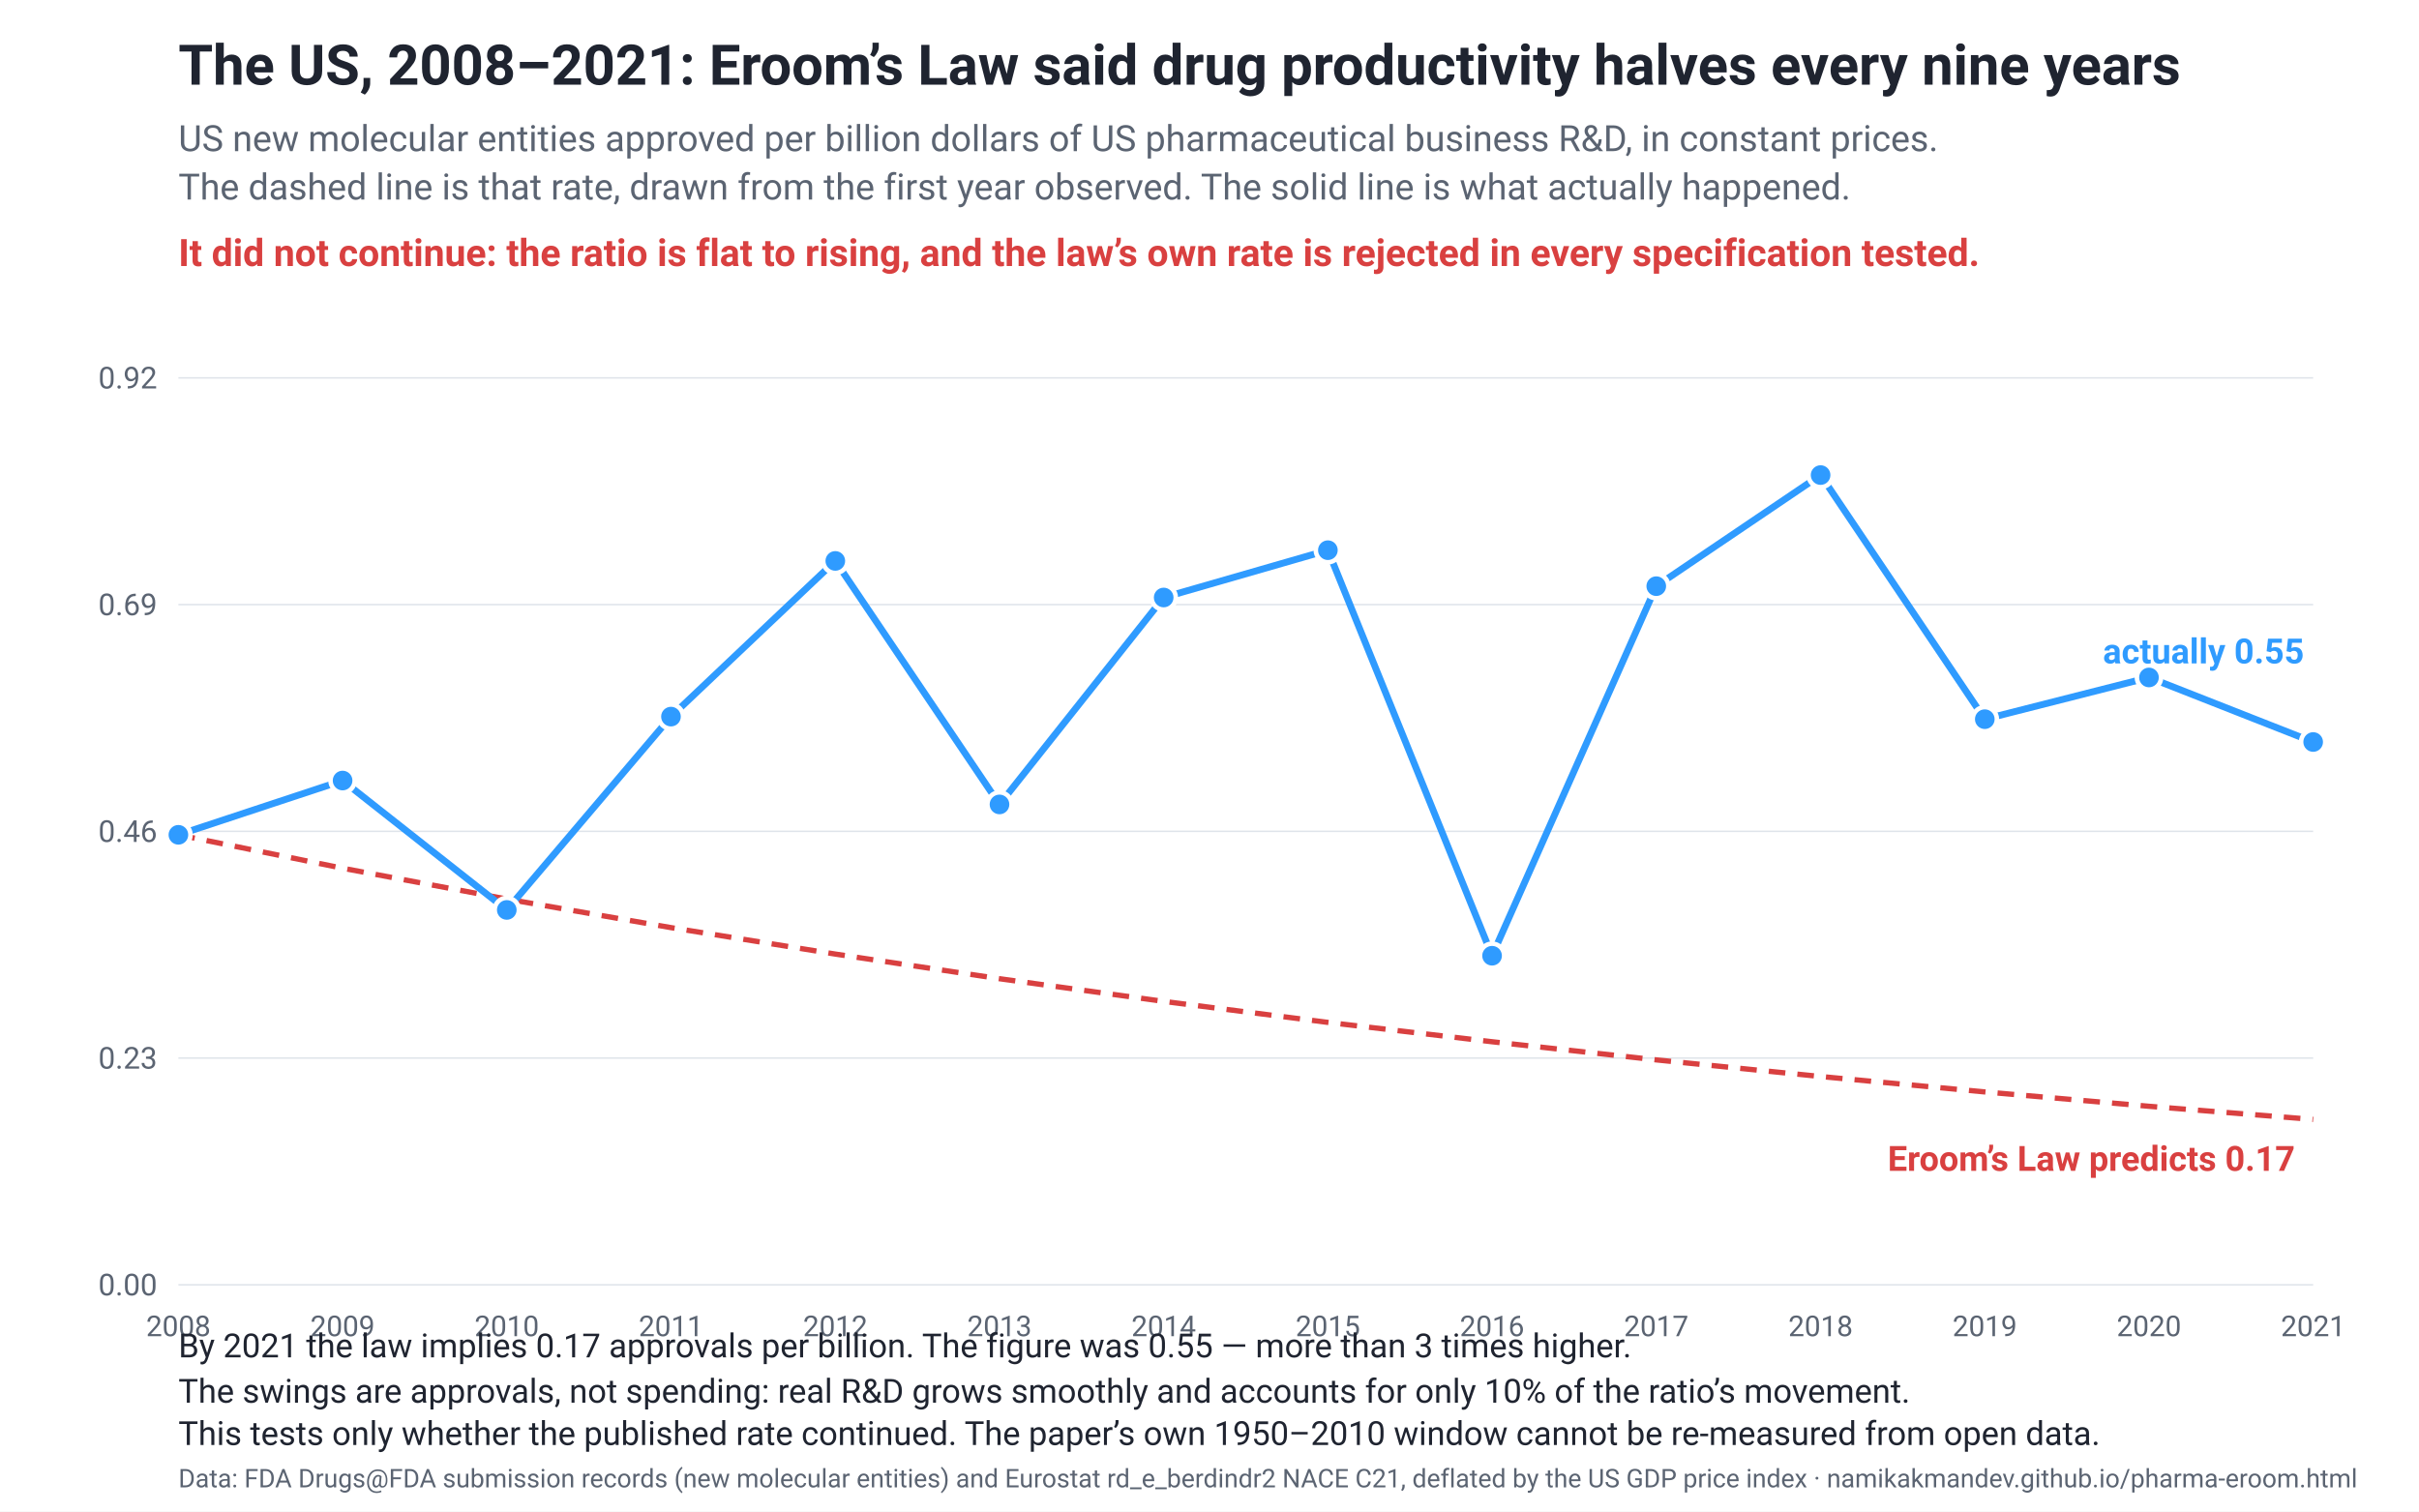
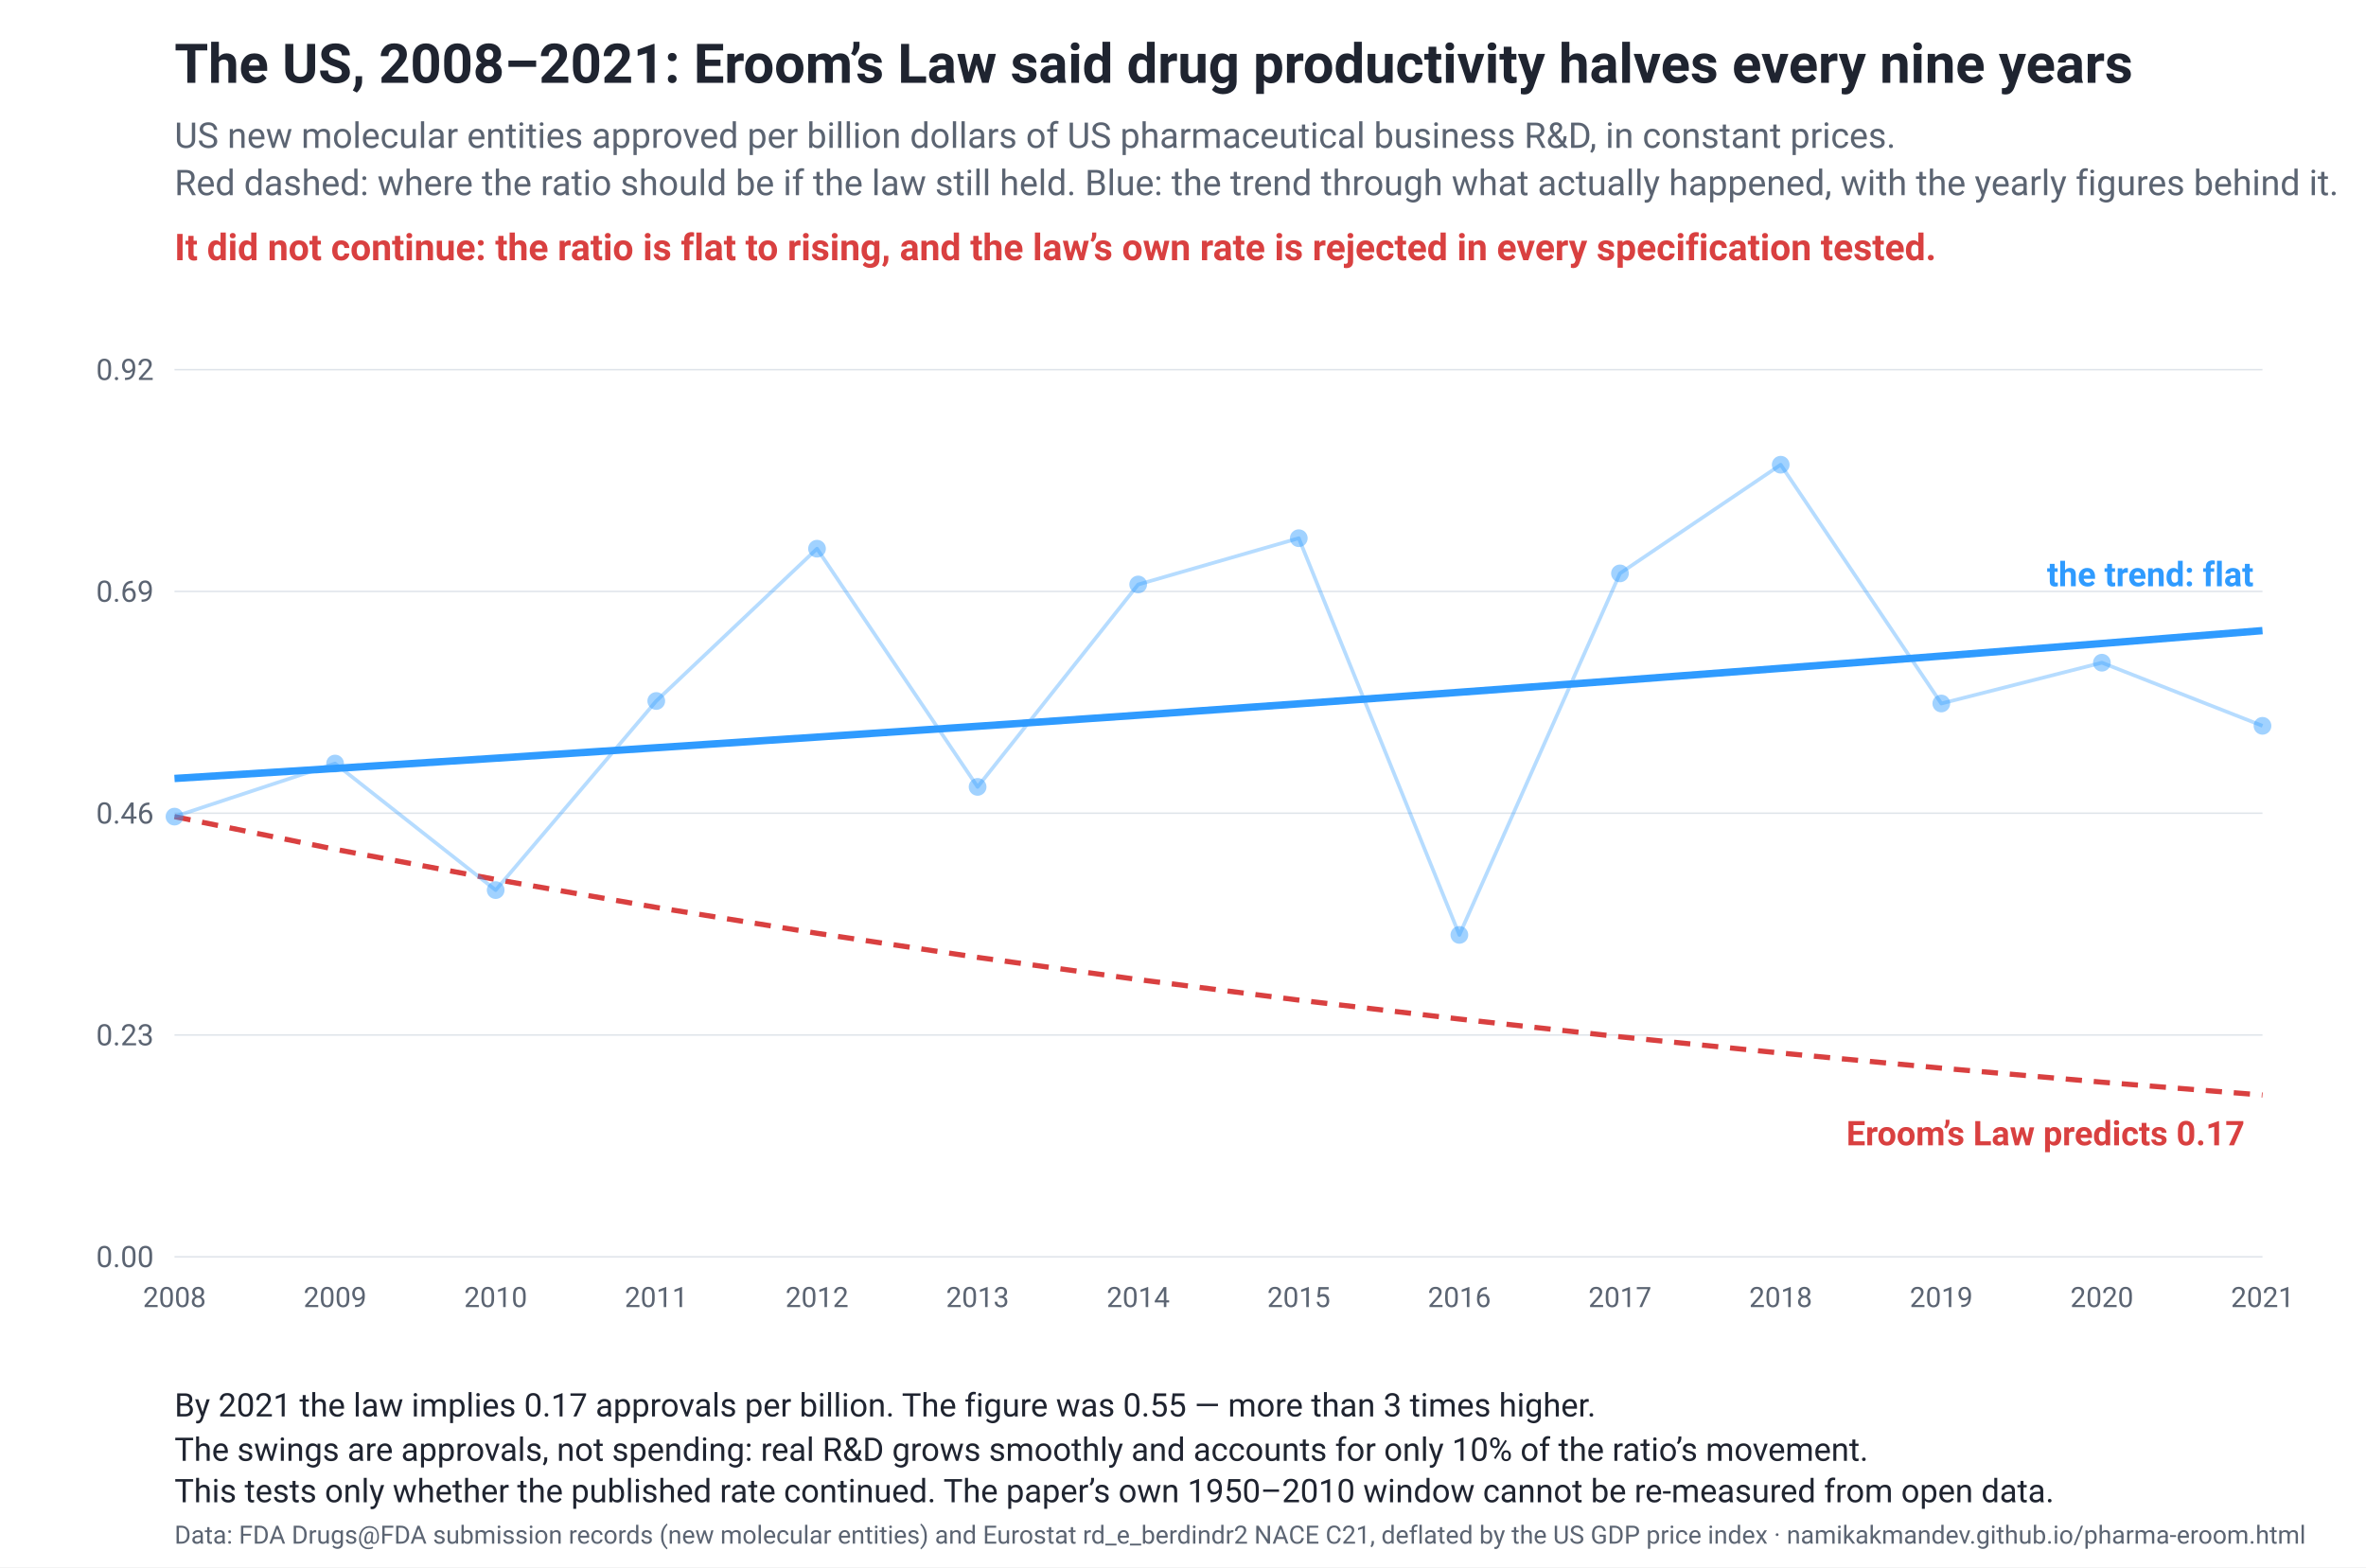
- <svg xmlns="http://www.w3.org/2000/svg" width="1600" height="1000" viewBox="0 0 1600 1000" font-family="-apple-system,BlinkMacSystemFont,'Segoe UI',Roboto,'Helvetica Neue',Arial,sans-serif">
-   <rect width="1600" height="1000" fill="#fff" />
+ <svg xmlns="http://www.w3.org/2000/svg" width="1600" height="1060" viewBox="0 0 1600 1060" font-family="-apple-system,BlinkMacSystemFont,'Segoe UI',Roboto,'Helvetica Neue',Arial,sans-serif">
+   <rect width="1600" height="1060" fill="#fff" />
  <text x="118" y="56" font-size="37" font-weight="700" fill="#1f2430">The US, 2008–2021: Eroom’s Law said drug productivity halves every nine years</text>
  <text x="118" y="100" font-size="24" fill="#5b6472">US new molecular entities approved per billion dollars of US pharmaceutical business R&amp;D, in constant prices.</text>
-   <text x="118" y="132" font-size="24" fill="#5b6472">The dashed line is that rate, drawn from the first year observed. The solid line is what actually happened.</text>
+   <text x="118" y="132" font-size="24" fill="#5b6472">Red dashed: where the ratio should be if the law still held. Blue: the trend through what actually happened, with the yearly figures behind it.</text>
  <text x="118" y="176" font-size="25" font-weight="700" fill="#d94040">It did not continue: the ratio is flat to rising, and the law’s own rate is rejected in every specification tested.</text>
  <line x1="118" y1="850.0" x2="1530" y2="850.0" stroke="#dfe4ea" stroke-width="1" />
  <text x="104" y="857.0" font-size="20" fill="#5b6472" text-anchor="end">0.00</text>
  <line x1="118" y1="700.0" x2="1530" y2="700.0" stroke="#dfe4ea" stroke-width="1" />
  <text x="104" y="707.0" font-size="20" fill="#5b6472" text-anchor="end">0.23</text>
  <line x1="118" y1="550.0" x2="1530" y2="550.0" stroke="#dfe4ea" stroke-width="1" />
  <text x="104" y="557.0" font-size="20" fill="#5b6472" text-anchor="end">0.46</text>
  <line x1="118" y1="400.0" x2="1530" y2="400.0" stroke="#dfe4ea" stroke-width="1" />
  <text x="104" y="407.0" font-size="20" fill="#5b6472" text-anchor="end">0.69</text>
  <line x1="118" y1="250.0" x2="1530" y2="250.0" stroke="#dfe4ea" stroke-width="1" />
  <text x="104" y="257.0" font-size="20" fill="#5b6472" text-anchor="end">0.92</text>
  <text x="118.0" y="884" font-size="19" fill="#5b6472" text-anchor="middle">2008</text>
  <text x="226.6" y="884" font-size="19" fill="#5b6472" text-anchor="middle">2009</text>
  <text x="335.2" y="884" font-size="19" fill="#5b6472" text-anchor="middle">2010</text>
  <text x="443.8" y="884" font-size="19" fill="#5b6472" text-anchor="middle">2011</text>
  <text x="552.5" y="884" font-size="19" fill="#5b6472" text-anchor="middle">2012</text>
  <text x="661.1" y="884" font-size="19" fill="#5b6472" text-anchor="middle">2013</text>
  <text x="769.7" y="884" font-size="19" fill="#5b6472" text-anchor="middle">2014</text>
  <text x="878.3" y="884" font-size="19" fill="#5b6472" text-anchor="middle">2015</text>
  <text x="986.9" y="884" font-size="19" fill="#5b6472" text-anchor="middle">2016</text>
  <text x="1095.5" y="884" font-size="19" fill="#5b6472" text-anchor="middle">2017</text>
  <text x="1204.2" y="884" font-size="19" fill="#5b6472" text-anchor="middle">2018</text>
  <text x="1312.8" y="884" font-size="19" fill="#5b6472" text-anchor="middle">2019</text>
  <text x="1421.4" y="884" font-size="19" fill="#5b6472" text-anchor="middle">2020</text>
  <text x="1530.0" y="884" font-size="19" fill="#5b6472" text-anchor="middle">2021</text>
  <path d="M118.0,552.3 L226.6,574.4 L335.2,594.8 L443.8,613.7 L552.5,631.2 L661.1,647.5 L769.7,662.5 L878.3,676.4 L986.9,689.2 L1095.5,701.2 L1204.2,712.2 L1312.8,722.4 L1421.4,731.9 L1530.0,740.6" fill="none" stroke="#d94040" stroke-width="3.5" stroke-dasharray="11 8" />
-   <path d="M118.0,552.3 L226.6,516.4 L335.2,602.0 L443.8,474.1 L552.5,371.1 L661.1,532.2 L769.7,395.3 L878.3,364.0 L986.9,632.3 L1095.5,387.8 L1204.2,314.3 L1312.8,475.8 L1421.4,448.2 L1530.0,490.9" fill="none" stroke="#2f9bff" stroke-width="4.5" stroke-linejoin="round" />
-   <circle cx="118.0" cy="552.3" r="8" fill="#2f9bff" stroke="#fff" stroke-width="3" />
-   <circle cx="226.6" cy="516.4" r="8" fill="#2f9bff" stroke="#fff" stroke-width="3" />
-   <circle cx="335.2" cy="602.0" r="8" fill="#2f9bff" stroke="#fff" stroke-width="3" />
-   <circle cx="443.8" cy="474.1" r="8" fill="#2f9bff" stroke="#fff" stroke-width="3" />
-   <circle cx="552.5" cy="371.1" r="8" fill="#2f9bff" stroke="#fff" stroke-width="3" />
-   <circle cx="661.1" cy="532.2" r="8" fill="#2f9bff" stroke="#fff" stroke-width="3" />
-   <circle cx="769.7" cy="395.3" r="8" fill="#2f9bff" stroke="#fff" stroke-width="3" />
-   <circle cx="878.3" cy="364.0" r="8" fill="#2f9bff" stroke="#fff" stroke-width="3" />
-   <circle cx="986.9" cy="632.3" r="8" fill="#2f9bff" stroke="#fff" stroke-width="3" />
-   <circle cx="1095.5" cy="387.8" r="8" fill="#2f9bff" stroke="#fff" stroke-width="3" />
-   <circle cx="1204.2" cy="314.3" r="8" fill="#2f9bff" stroke="#fff" stroke-width="3" />
-   <circle cx="1312.8" cy="475.8" r="8" fill="#2f9bff" stroke="#fff" stroke-width="3" />
-   <circle cx="1421.4" cy="448.2" r="8" fill="#2f9bff" stroke="#fff" stroke-width="3" />
-   <circle cx="1530.0" cy="490.9" r="8" fill="#2f9bff" stroke="#fff" stroke-width="3" />
-   <text x="1524.0" y="438.9" font-size="23" font-weight="700" fill="#2f9bff" text-anchor="end">actually 0.55</text>
+   <path d="M118.0,552.3 L226.6,516.4 L335.2,602.0 L443.8,474.1 L552.5,371.1 L661.1,532.2 L769.7,395.3 L878.3,364.0 L986.9,632.3 L1095.5,387.8 L1204.2,314.3 L1312.8,475.8 L1421.4,448.2 L1530.0,490.9" fill="none" stroke="#2f9bff" stroke-width="2.5" stroke-linejoin="round" opacity="0.35" />
+   <circle cx="118.0" cy="552.3" r="6" fill="#2f9bff" opacity="0.45" />
+   <circle cx="226.6" cy="516.4" r="6" fill="#2f9bff" opacity="0.45" />
+   <circle cx="335.2" cy="602.0" r="6" fill="#2f9bff" opacity="0.45" />
+   <circle cx="443.8" cy="474.1" r="6" fill="#2f9bff" opacity="0.45" />
+   <circle cx="552.5" cy="371.1" r="6" fill="#2f9bff" opacity="0.45" />
+   <circle cx="661.1" cy="532.2" r="6" fill="#2f9bff" opacity="0.45" />
+   <circle cx="769.7" cy="395.3" r="6" fill="#2f9bff" opacity="0.45" />
+   <circle cx="878.3" cy="364.0" r="6" fill="#2f9bff" opacity="0.45" />
+   <circle cx="986.9" cy="632.3" r="6" fill="#2f9bff" opacity="0.45" />
+   <circle cx="1095.5" cy="387.8" r="6" fill="#2f9bff" opacity="0.45" />
+   <circle cx="1204.2" cy="314.3" r="6" fill="#2f9bff" opacity="0.45" />
+   <circle cx="1312.8" cy="475.8" r="6" fill="#2f9bff" opacity="0.45" />
+   <circle cx="1421.4" cy="448.2" r="6" fill="#2f9bff" opacity="0.45" />
+   <circle cx="1530.0" cy="490.9" r="6" fill="#2f9bff" opacity="0.45" />
+   <path d="M118.0,526.5 L226.6,519.7 L335.2,512.8 L443.8,505.7 L552.5,498.5 L661.1,491.2 L769.7,483.7 L878.3,476.0 L986.9,468.2 L1095.5,460.2 L1204.2,452.0 L1312.8,443.7 L1421.4,435.2 L1530.0,426.5" fill="none" stroke="#2f9bff" stroke-width="5" />
+   <text x="1524.0" y="396.5" font-size="23" font-weight="700" fill="#2f9bff" text-anchor="end">the trend: flat</text>
  <text x="1518.0" y="774.6" font-size="23" font-weight="700" fill="#d94040" text-anchor="end">Eroom’s Law predicts 0.17</text>
-   <text x="118" y="898" font-size="22" fill="#1f2430">By 2021 the law implies 0.17 approvals per billion. The figure was 0.55 — more than 3 times higher.</text>
-   <text x="118" y="928" font-size="22" fill="#1f2430">The swings are approvals, not spending: real R&amp;D grows smoothly and accounts for only 10% of the ratio’s movement.</text>
-   <text x="118" y="956" font-size="22" fill="#1f2430">This tests only whether the published rate continued. The paper’s own 1950–2010 window cannot be re-measured from open data.</text>
-   <text x="118" y="984" font-size="17" fill="#5b6472">Data: FDA Drugs@FDA submission records (new molecular entities) and Eurostat rd_e_berdindr2 NACE C21, deflated by the US GDP price index · namikakmandev.github.io/pharma-eroom.html</text>
+   <text x="118" y="958" font-size="22" fill="#1f2430">By 2021 the law implies 0.17 approvals per billion. The figure was 0.55 — more than 3 times higher.</text>
+   <text x="118" y="988" font-size="22" fill="#1f2430">The swings are approvals, not spending: real R&amp;D grows smoothly and accounts for only 10% of the ratio’s movement.</text>
+   <text x="118" y="1016" font-size="22" fill="#1f2430">This tests only whether the published rate continued. The paper’s own 1950–2010 window cannot be re-measured from open data.</text>
+   <text x="118" y="1044" font-size="17" fill="#5b6472">Data: FDA Drugs@FDA submission records (new molecular entities) and Eurostat rd_e_berdindr2 NACE C21, deflated by the US GDP price index · namikakmandev.github.io/pharma-eroom.html</text>
</svg>
